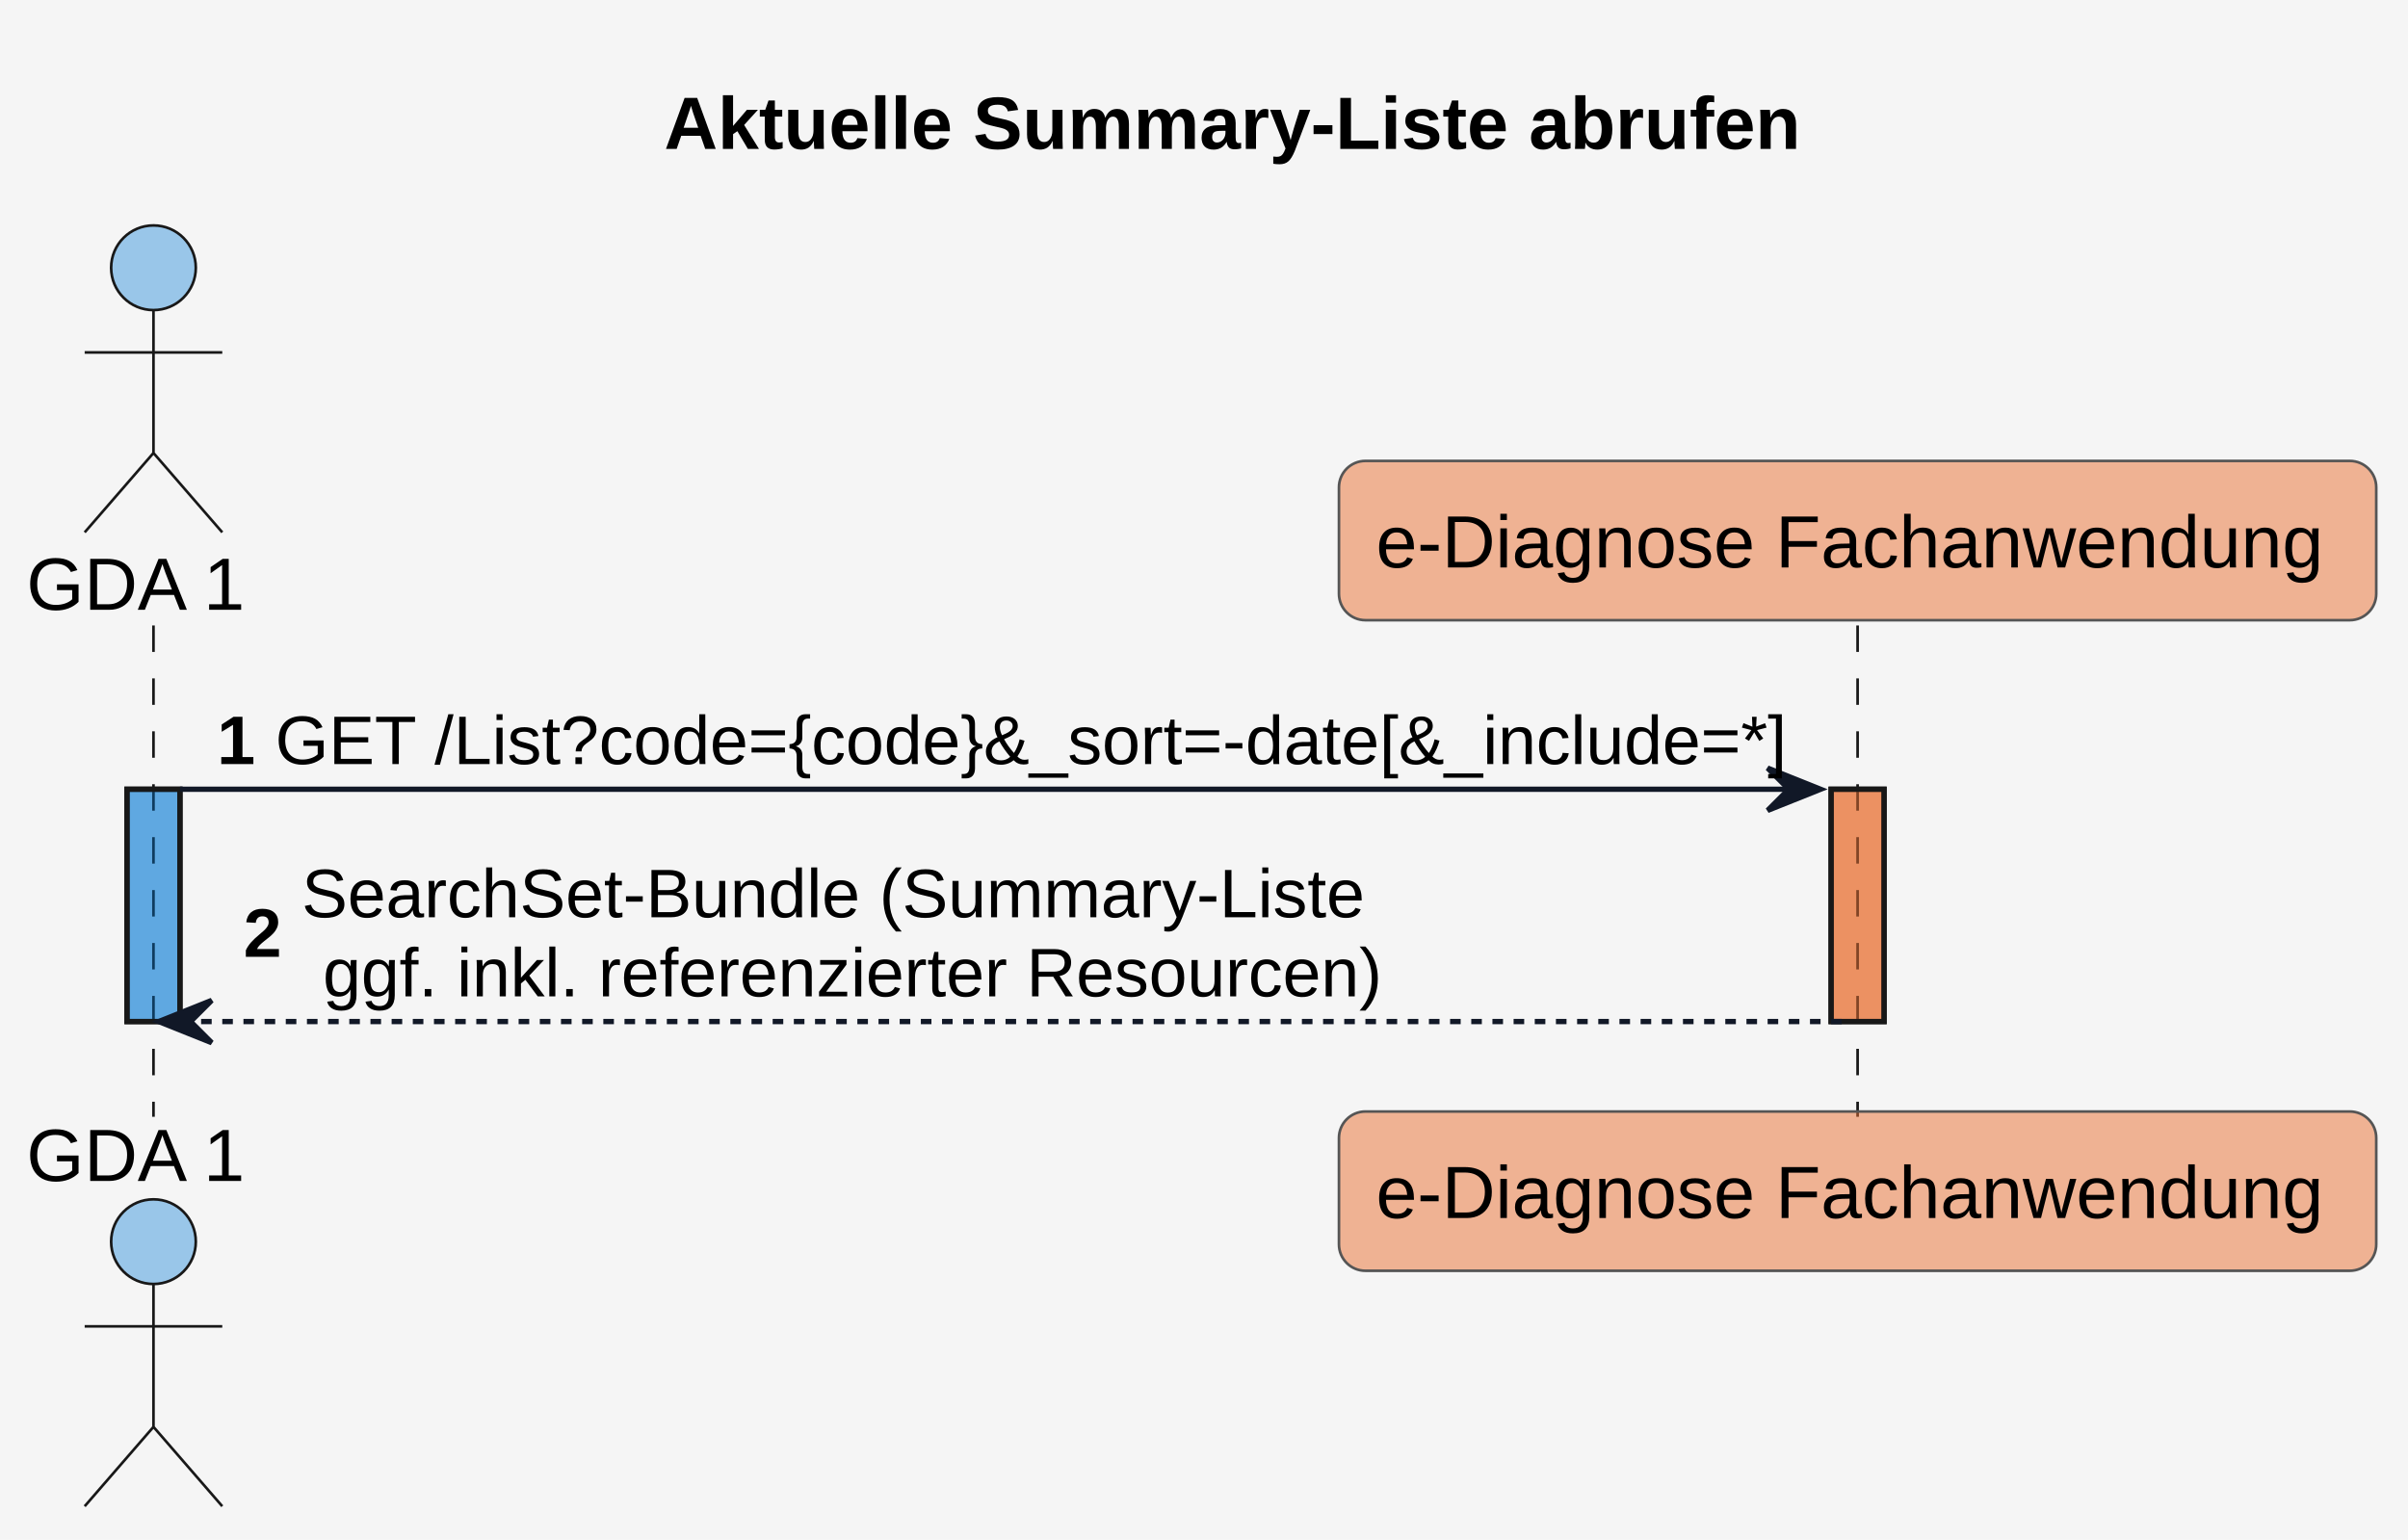
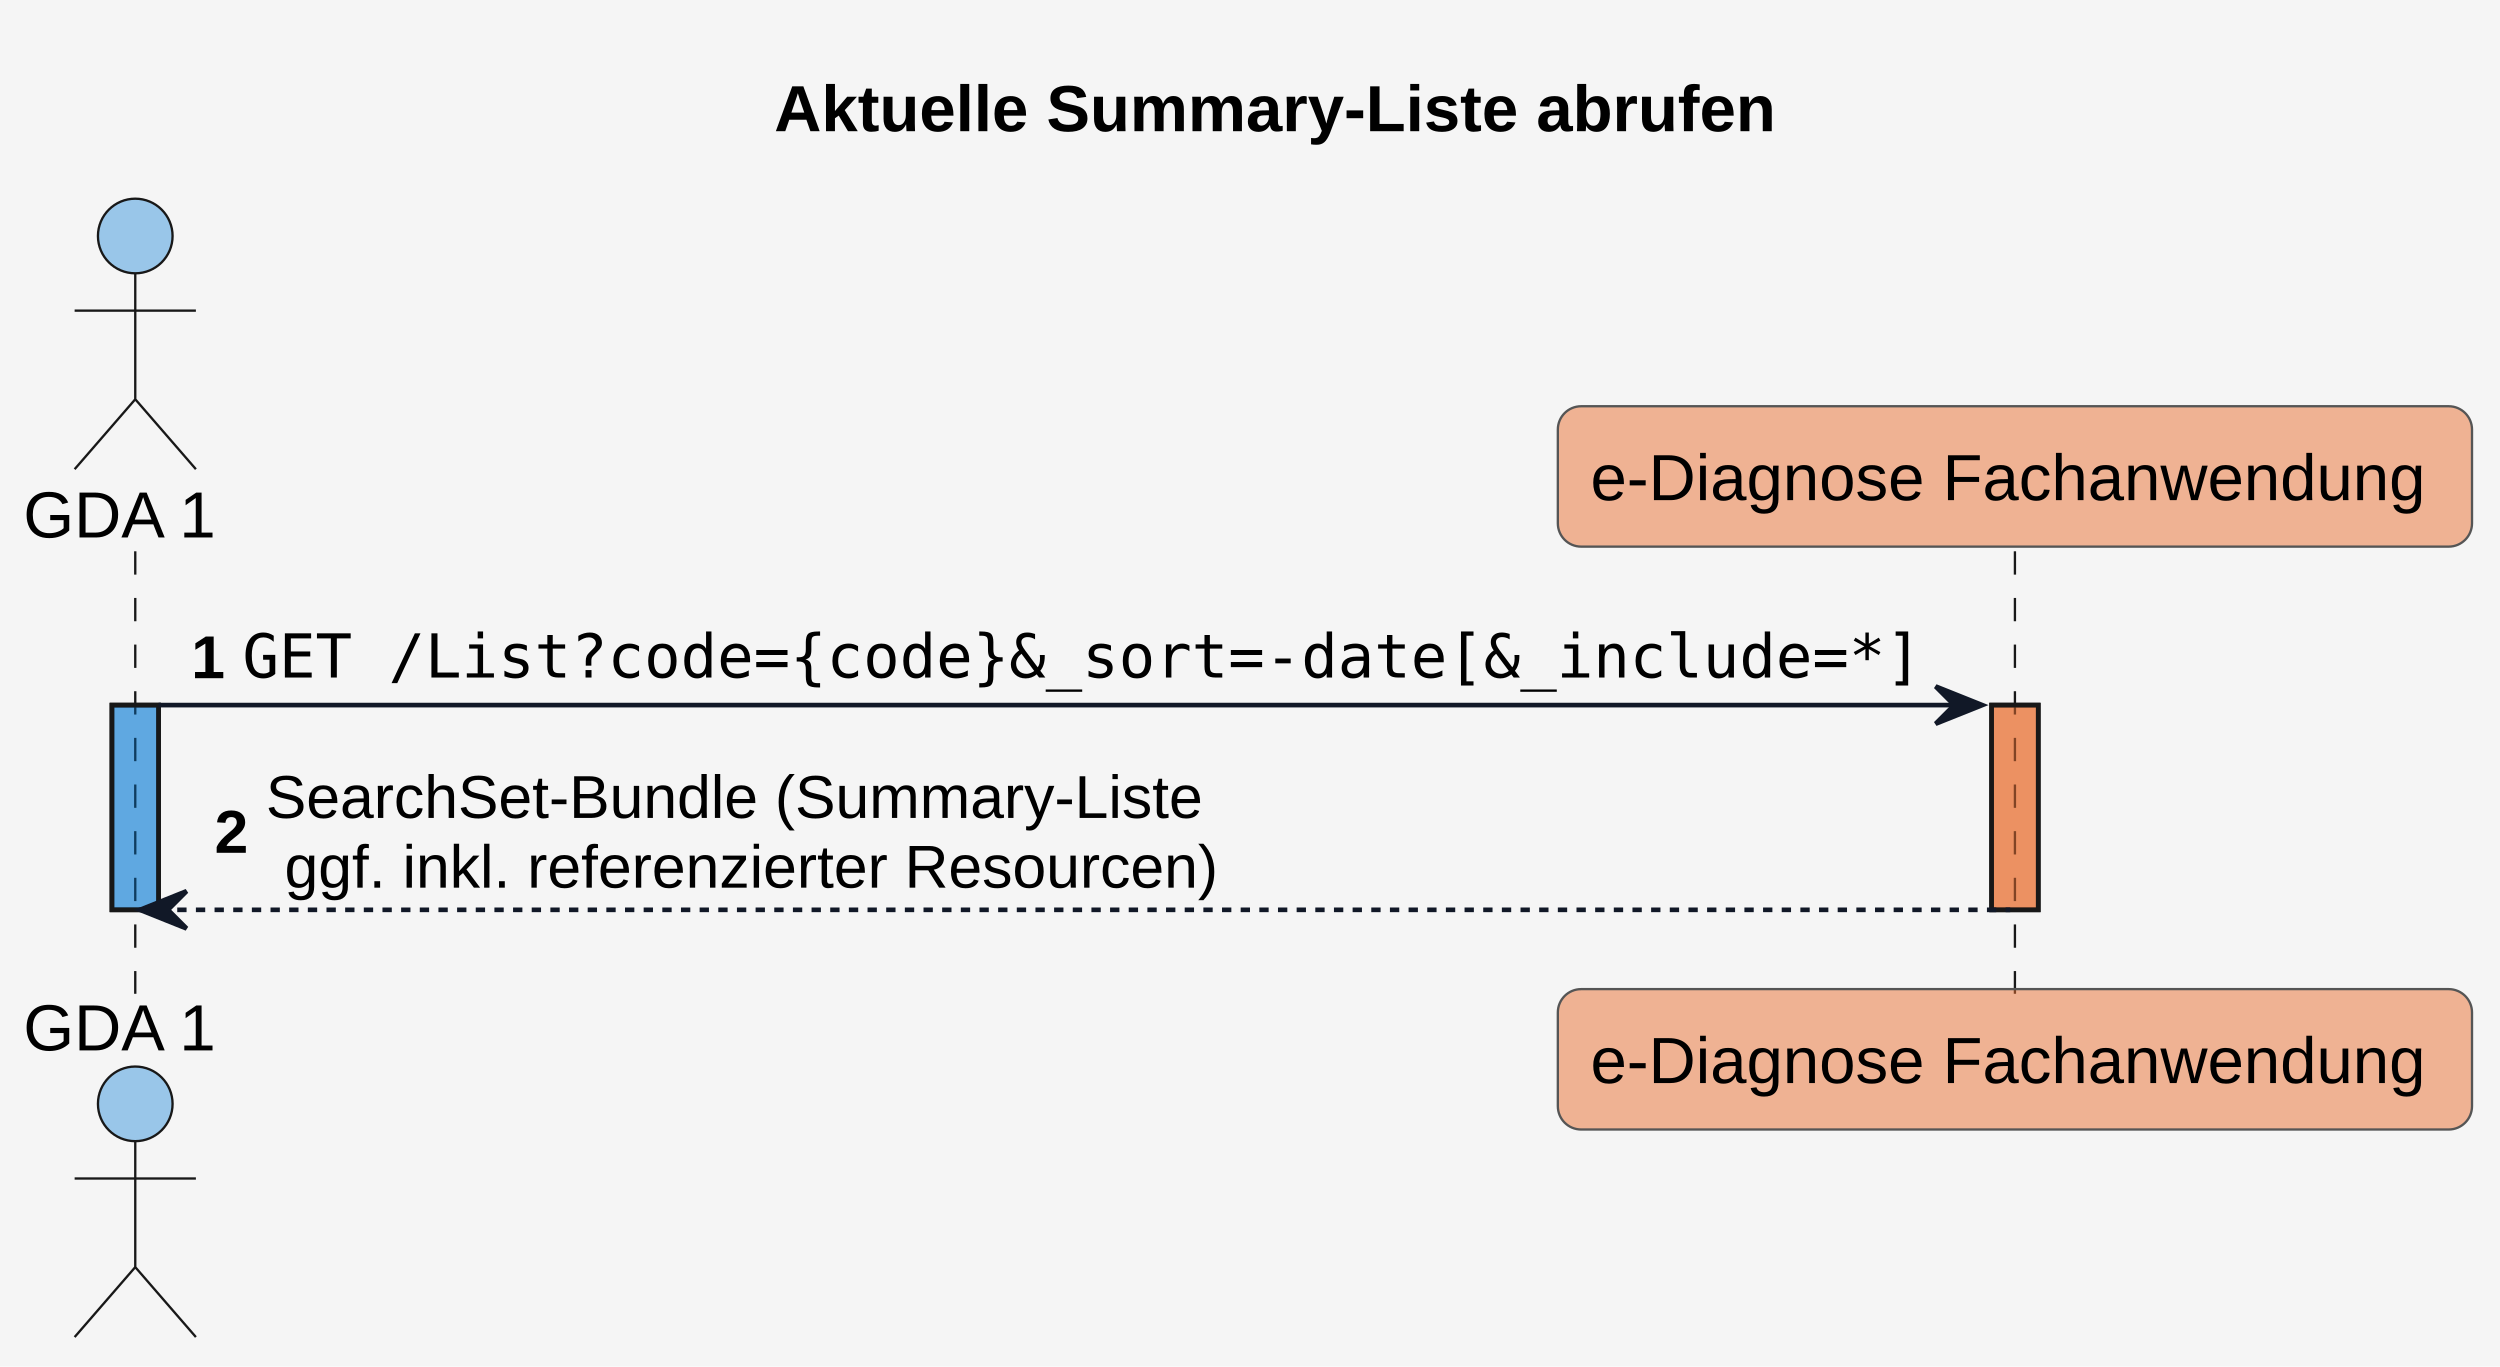
- <svg xmlns="http://www.w3.org/2000/svg" contentStyleType="text/css" height="291px" preserveAspectRatio="none" style="width:455px;height:291px;background:#F5F5F5;" version="1.1" viewBox="0 0 455 291" width="455px" zoomAndPan="magnify">
+ <svg xmlns="http://www.w3.org/2000/svg" contentStyleType="text/css" height="293px" preserveAspectRatio="none" style="width:536px;height:293px;background:#F5F5F5;" version="1.1" viewBox="0 0 536 293" width="536px" zoomAndPan="magnify">
  <defs />
  <g>
-     <rect fill="#F5F5F5" height="291" style="stroke:none;stroke-width:1.0;" width="455" x="0" y="0" />
-     <text fill="#000000" font-family="Arial" font-size="14" font-weight="bold" lengthAdjust="spacing" textLength="222" x="125.5" y="28.132">Aktuelle Summary-Liste abrufen</text>
-     <rect fill="#0078D4" fill-opacity="0.376" height="43.898" style="stroke:#181818;stroke-width:1.0;" width="10" x="24" y="149.146" />
-     <rect fill="#E97132" fill-opacity="0.502" height="43.898" style="stroke:#181818;stroke-width:1.0;" width="10" x="346" y="149.146" />
-     <line style="stroke:#181818;stroke-width:0.5;stroke-dasharray:5.0,5.0;" x1="29" x2="29" y1="118.197" y2="211.043" />
-     <line style="stroke:#181818;stroke-width:0.5;stroke-dasharray:5.0,5.0;" x1="351" x2="351" y1="118.197" y2="211.043" />
+     <rect fill="#F5F5F5" height="293" style="stroke:none;stroke-width:1.0;" width="536" x="0" y="0" />
+     <text fill="#000000" font-family="Arial" font-size="14" font-weight="bold" lengthAdjust="spacing" textLength="222" x="166" y="28.132">Aktuelle Summary-Liste abrufen</text>
+     <rect fill="#0078D4" fill-opacity="0.376" height="43.898" style="stroke:#181818;stroke-width:1.0;" width="10" x="24" y="151.171" />
+     <rect fill="#E97132" fill-opacity="0.502" height="43.898" style="stroke:#181818;stroke-width:1.0;" width="10" x="427" y="151.171" />
+     <line style="stroke:#181818;stroke-width:0.5;stroke-dasharray:5.0,5.0;" x1="29" x2="29" y1="118.197" y2="213.068" />
+     <line style="stroke:#181818;stroke-width:0.5;stroke-dasharray:5.0,5.0;" x1="432" x2="432" y1="118.197" y2="213.068" />
    <text fill="#000000" font-family="Arial" font-size="14" lengthAdjust="spacing" textLength="42" x="5" y="115.231">GDA 1</text>
    <ellipse cx="29" cy="50.599" fill="#0078D4" fill-opacity="0.376" rx="8" ry="8" style="stroke:#181818;stroke-width:0.5;" />
    <path d="M29,58.599 L29,85.599 M16,66.599 L42,66.599 M29,85.599 L16,100.599 M29,85.599 L42,100.599 " fill="none" style="stroke:#181818;stroke-width:0.5;" />
-     <text fill="#000000" font-family="Arial" font-size="14" lengthAdjust="spacing" textLength="42" x="5" y="223.175">GDA 1</text>
-     <ellipse cx="29" cy="234.642" fill="#0078D4" fill-opacity="0.376" rx="8" ry="8" style="stroke:#181818;stroke-width:0.5;" />
-     <path d="M29,242.642 L29,269.642 M16,250.642 L42,250.642 M29,269.642 L16,284.642 M29,269.642 L42,284.642 " fill="none" style="stroke:#181818;stroke-width:0.5;" />
-     <rect fill="#E97132" fill-opacity="0.502" height="30.099" rx="5" ry="5" style="stroke:#555555;stroke-width:0.5;" width="196" x="253" y="87.099" />
-     <text fill="#000000" font-family="Arial" font-size="14" lengthAdjust="spacing" textLength="182" x="260" y="107.231">e-Diagnose Fachanwendung</text>
-     <rect fill="#E97132" fill-opacity="0.502" height="30.099" rx="5" ry="5" style="stroke:#555555;stroke-width:0.5;" width="196" x="253" y="210.043" />
-     <text fill="#000000" font-family="Arial" font-size="14" lengthAdjust="spacing" textLength="182" x="260" y="230.175">e-Diagnose Fachanwendung</text>
-     <rect fill="#0078D4" fill-opacity="0.376" height="43.898" style="stroke:#181818;stroke-width:1.0;" width="10" x="24" y="149.146" />
-     <rect fill="#E97132" fill-opacity="0.502" height="43.898" style="stroke:#181818;stroke-width:1.0;" width="10" x="346" y="149.146" />
-     <polygon fill="#111827" points="334,145.146,344,149.146,334,153.146,338,149.146" style="stroke:#111827;stroke-width:1.0;" />
-     <line style="stroke:#111827;stroke-width:1.0;" x1="34" x2="340" y1="149.146" y2="149.146" />
-     <text fill="#000000" font-family="Arial" font-size="13" font-weight="bold" lengthAdjust="spacing" textLength="7" x="41" y="144.391">1</text>
-     <text fill="#000000" font-family="Arial" font-size="13" lengthAdjust="spacing" textLength="287" x="52" y="144.391">GET /List?code={code}&amp;_sort=-date[&amp;_include=*]</text>
-     <polygon fill="#111827" points="40,189.043,30,193.043,40,197.043,36,193.043" style="stroke:#111827;stroke-width:1.0;" />
-     <line style="stroke:#111827;stroke-width:1.0;stroke-dasharray:2.0,2.0;" x1="34" x2="350" y1="193.043" y2="193.043" />
-     <text fill="#000000" font-family="Arial" font-size="13" font-weight="bold" lengthAdjust="spacing" textLength="7" x="46" y="180.814">2</text>
-     <text fill="#000000" font-family="Arial" font-size="13" lengthAdjust="spacing" textLength="201" x="57" y="173.34">SearchSet-Bundle (Summary-Liste</text>
-     <text fill="#000000" font-family="Arial" font-size="13" lengthAdjust="spacing" textLength="198" x="61" y="188.289">ggf. inkl. referenzierter Resourcen)</text>
+     <text fill="#000000" font-family="Arial" font-size="14" lengthAdjust="spacing" textLength="42" x="5" y="225.2">GDA 1</text>
+     <ellipse cx="29" cy="236.667" fill="#0078D4" fill-opacity="0.376" rx="8" ry="8" style="stroke:#181818;stroke-width:0.5;" />
+     <path d="M29,244.667 L29,271.667 M16,252.667 L42,252.667 M29,271.667 L16,286.667 M29,271.667 L42,286.667 " fill="none" style="stroke:#181818;stroke-width:0.5;" />
+     <rect fill="#E97132" fill-opacity="0.502" height="30.099" rx="5" ry="5" style="stroke:#555555;stroke-width:0.5;" width="196" x="334" y="87.099" />
+     <text fill="#000000" font-family="Arial" font-size="14" lengthAdjust="spacing" textLength="182" x="341" y="107.231">e-Diagnose Fachanwendung</text>
+     <rect fill="#E97132" fill-opacity="0.502" height="30.099" rx="5" ry="5" style="stroke:#555555;stroke-width:0.5;" width="196" x="334" y="212.068" />
+     <text fill="#000000" font-family="Arial" font-size="14" lengthAdjust="spacing" textLength="182" x="341" y="232.2">e-Diagnose Fachanwendung</text>
+     <rect fill="#0078D4" fill-opacity="0.376" height="43.898" style="stroke:#181818;stroke-width:1.0;" width="10" x="24" y="151.171" />
+     <rect fill="#E97132" fill-opacity="0.502" height="43.898" style="stroke:#181818;stroke-width:1.0;" width="10" x="427" y="151.171" />
+     <polygon fill="#111827" points="415,147.171,425,151.171,415,155.171,419,151.171" style="stroke:#111827;stroke-width:1.0;" />
+     <line style="stroke:#111827;stroke-width:1.0;" x1="34" x2="421" y1="151.171" y2="151.171" />
+     <text fill="#000000" font-family="Arial" font-size="13" font-weight="bold" lengthAdjust="spacing" textLength="7" x="41" y="145.404">1</text>
+     <text fill="#000000" font-family="monospace" font-size="13" lengthAdjust="spacing" textLength="368" x="52" y="145.267">GET /List?code={code}&amp;_sort=-date[&amp;_include=*]</text>
+     <polygon fill="#111827" points="40,191.068,30,195.068,40,199.068,36,195.068" style="stroke:#111827;stroke-width:1.0;" />
+     <line style="stroke:#111827;stroke-width:1.0;stroke-dasharray:2.0,2.0;" x1="34" x2="431" y1="195.068" y2="195.068" />
+     <text fill="#000000" font-family="Arial" font-size="13" font-weight="bold" lengthAdjust="spacing" textLength="7" x="46" y="182.839">2</text>
+     <text fill="#000000" font-family="Arial" font-size="13" lengthAdjust="spacing" textLength="201" x="57" y="175.365">SearchSet-Bundle (Summary-Liste</text>
+     <text fill="#000000" font-family="Arial" font-size="13" lengthAdjust="spacing" textLength="198" x="61" y="190.314">ggf. inkl. referenzierter Resourcen)</text>
  </g>
</svg>
